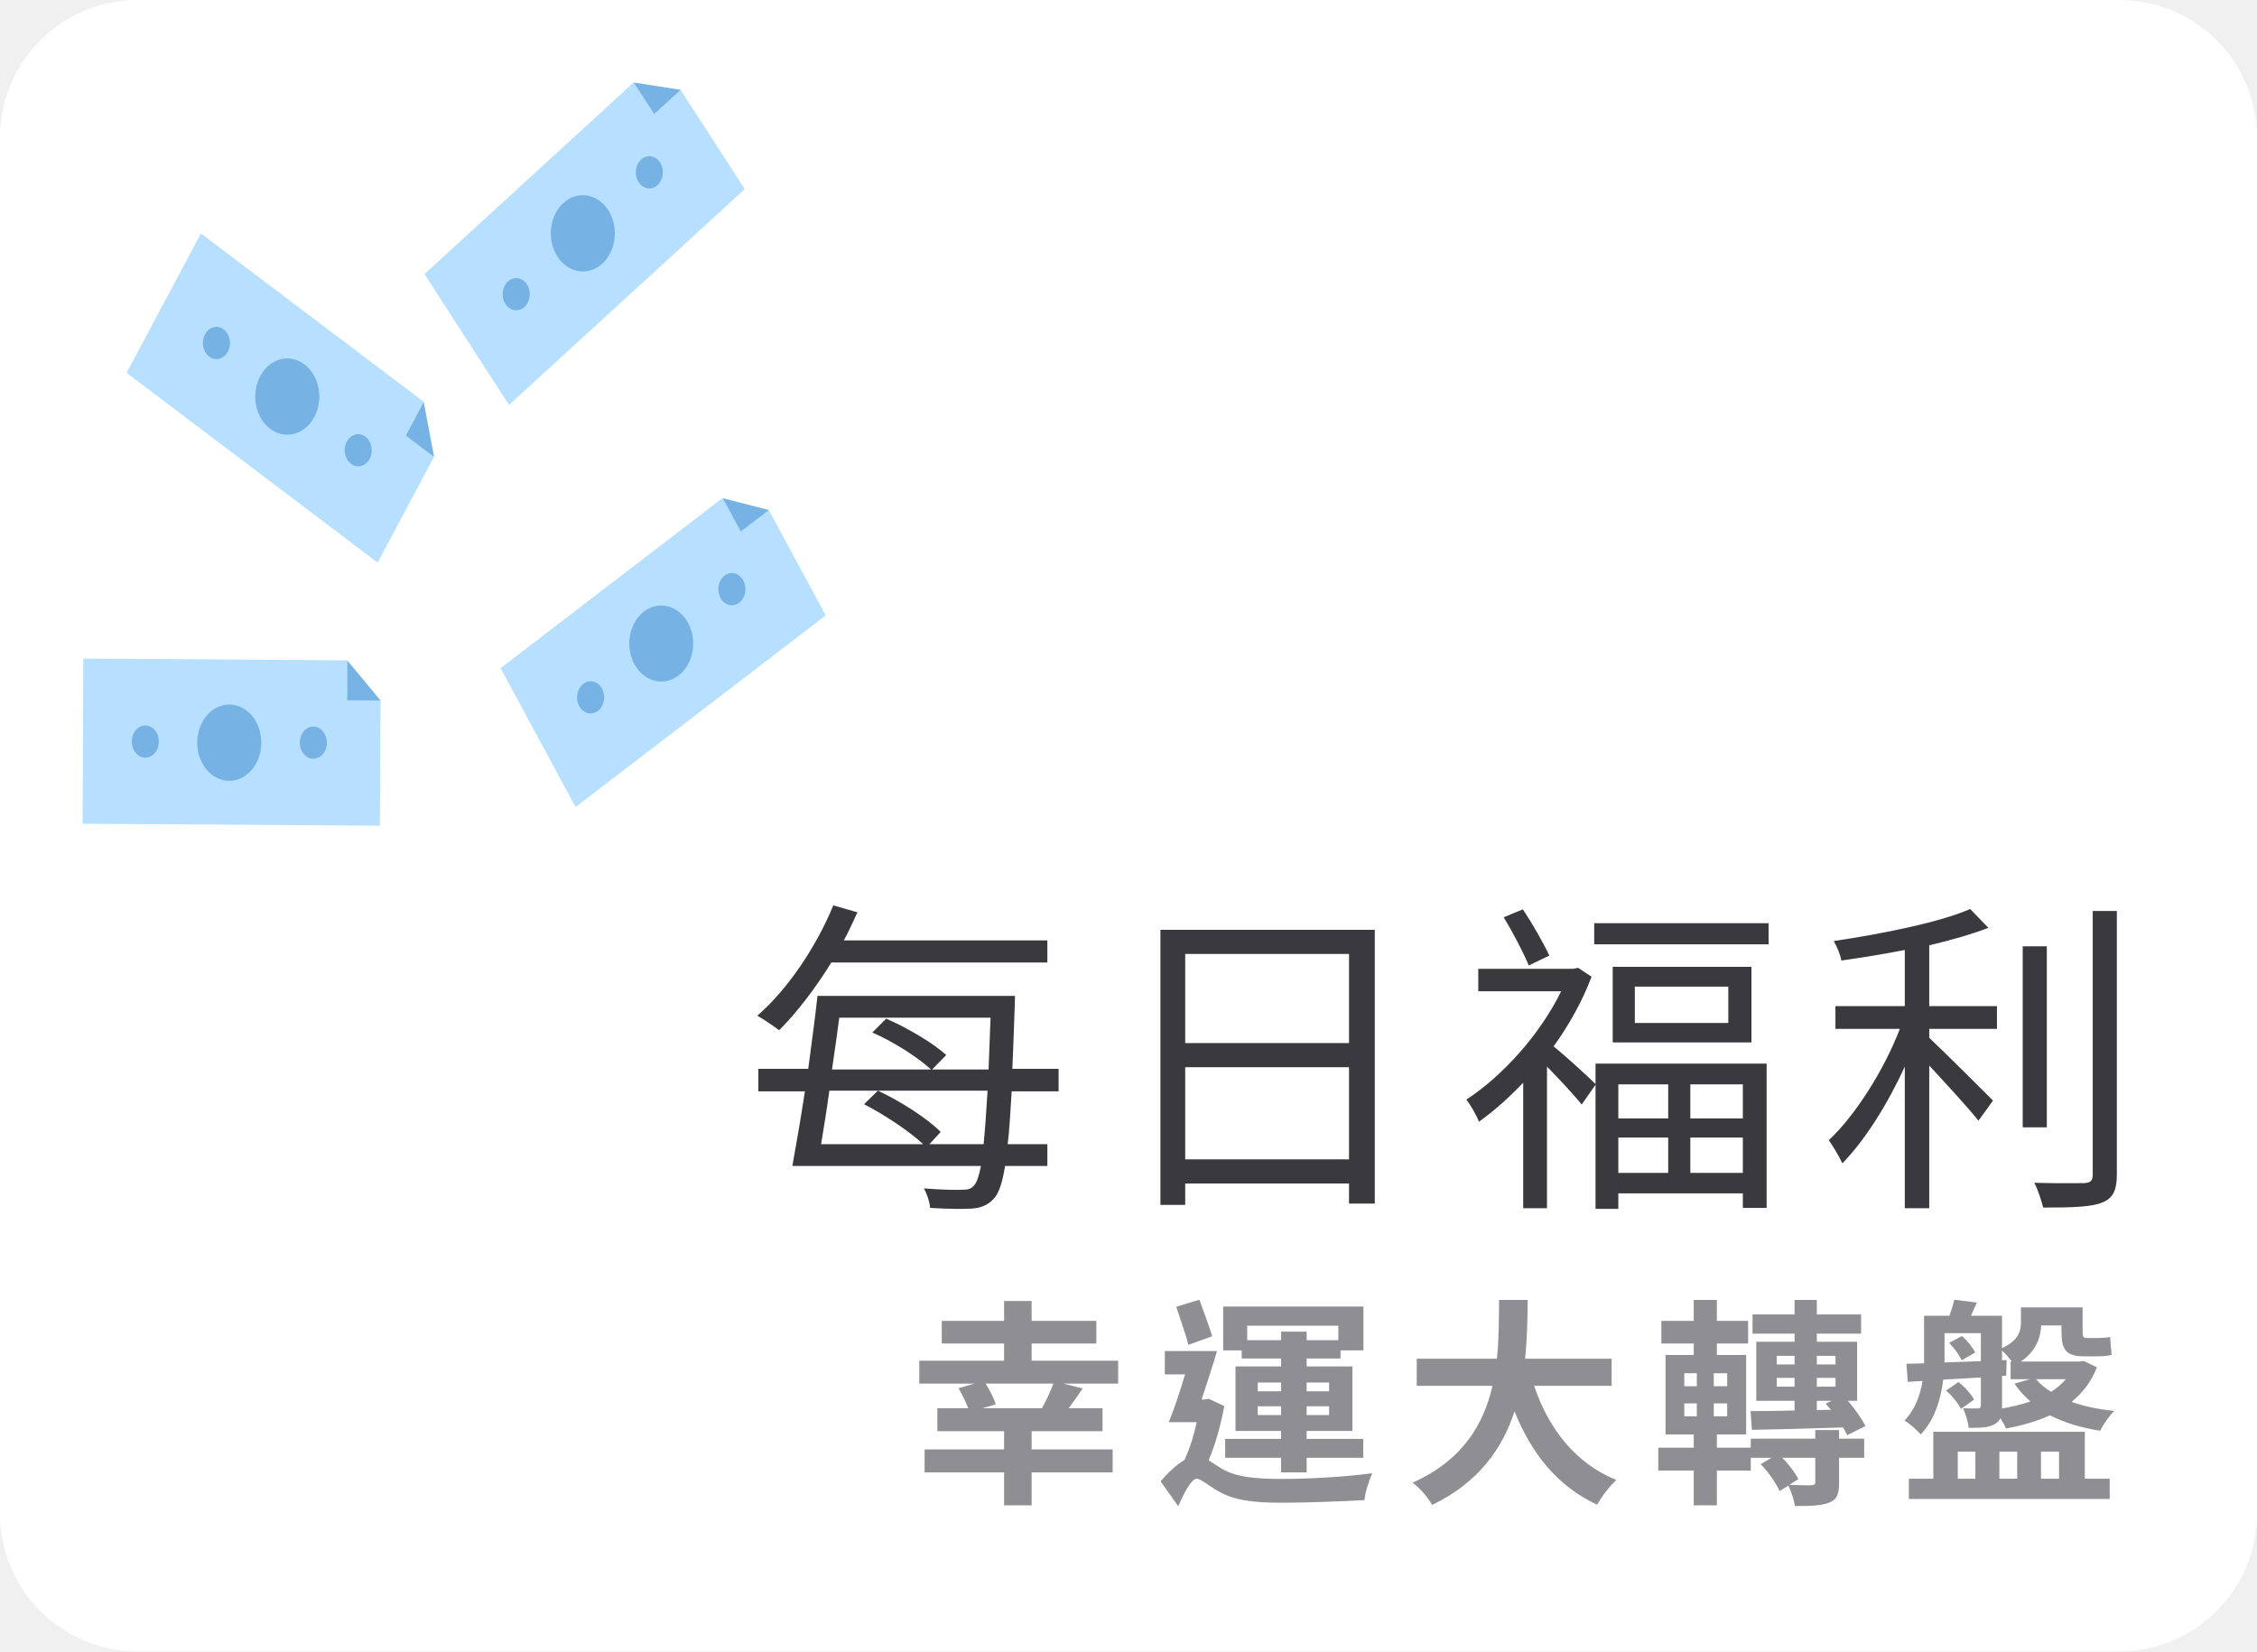
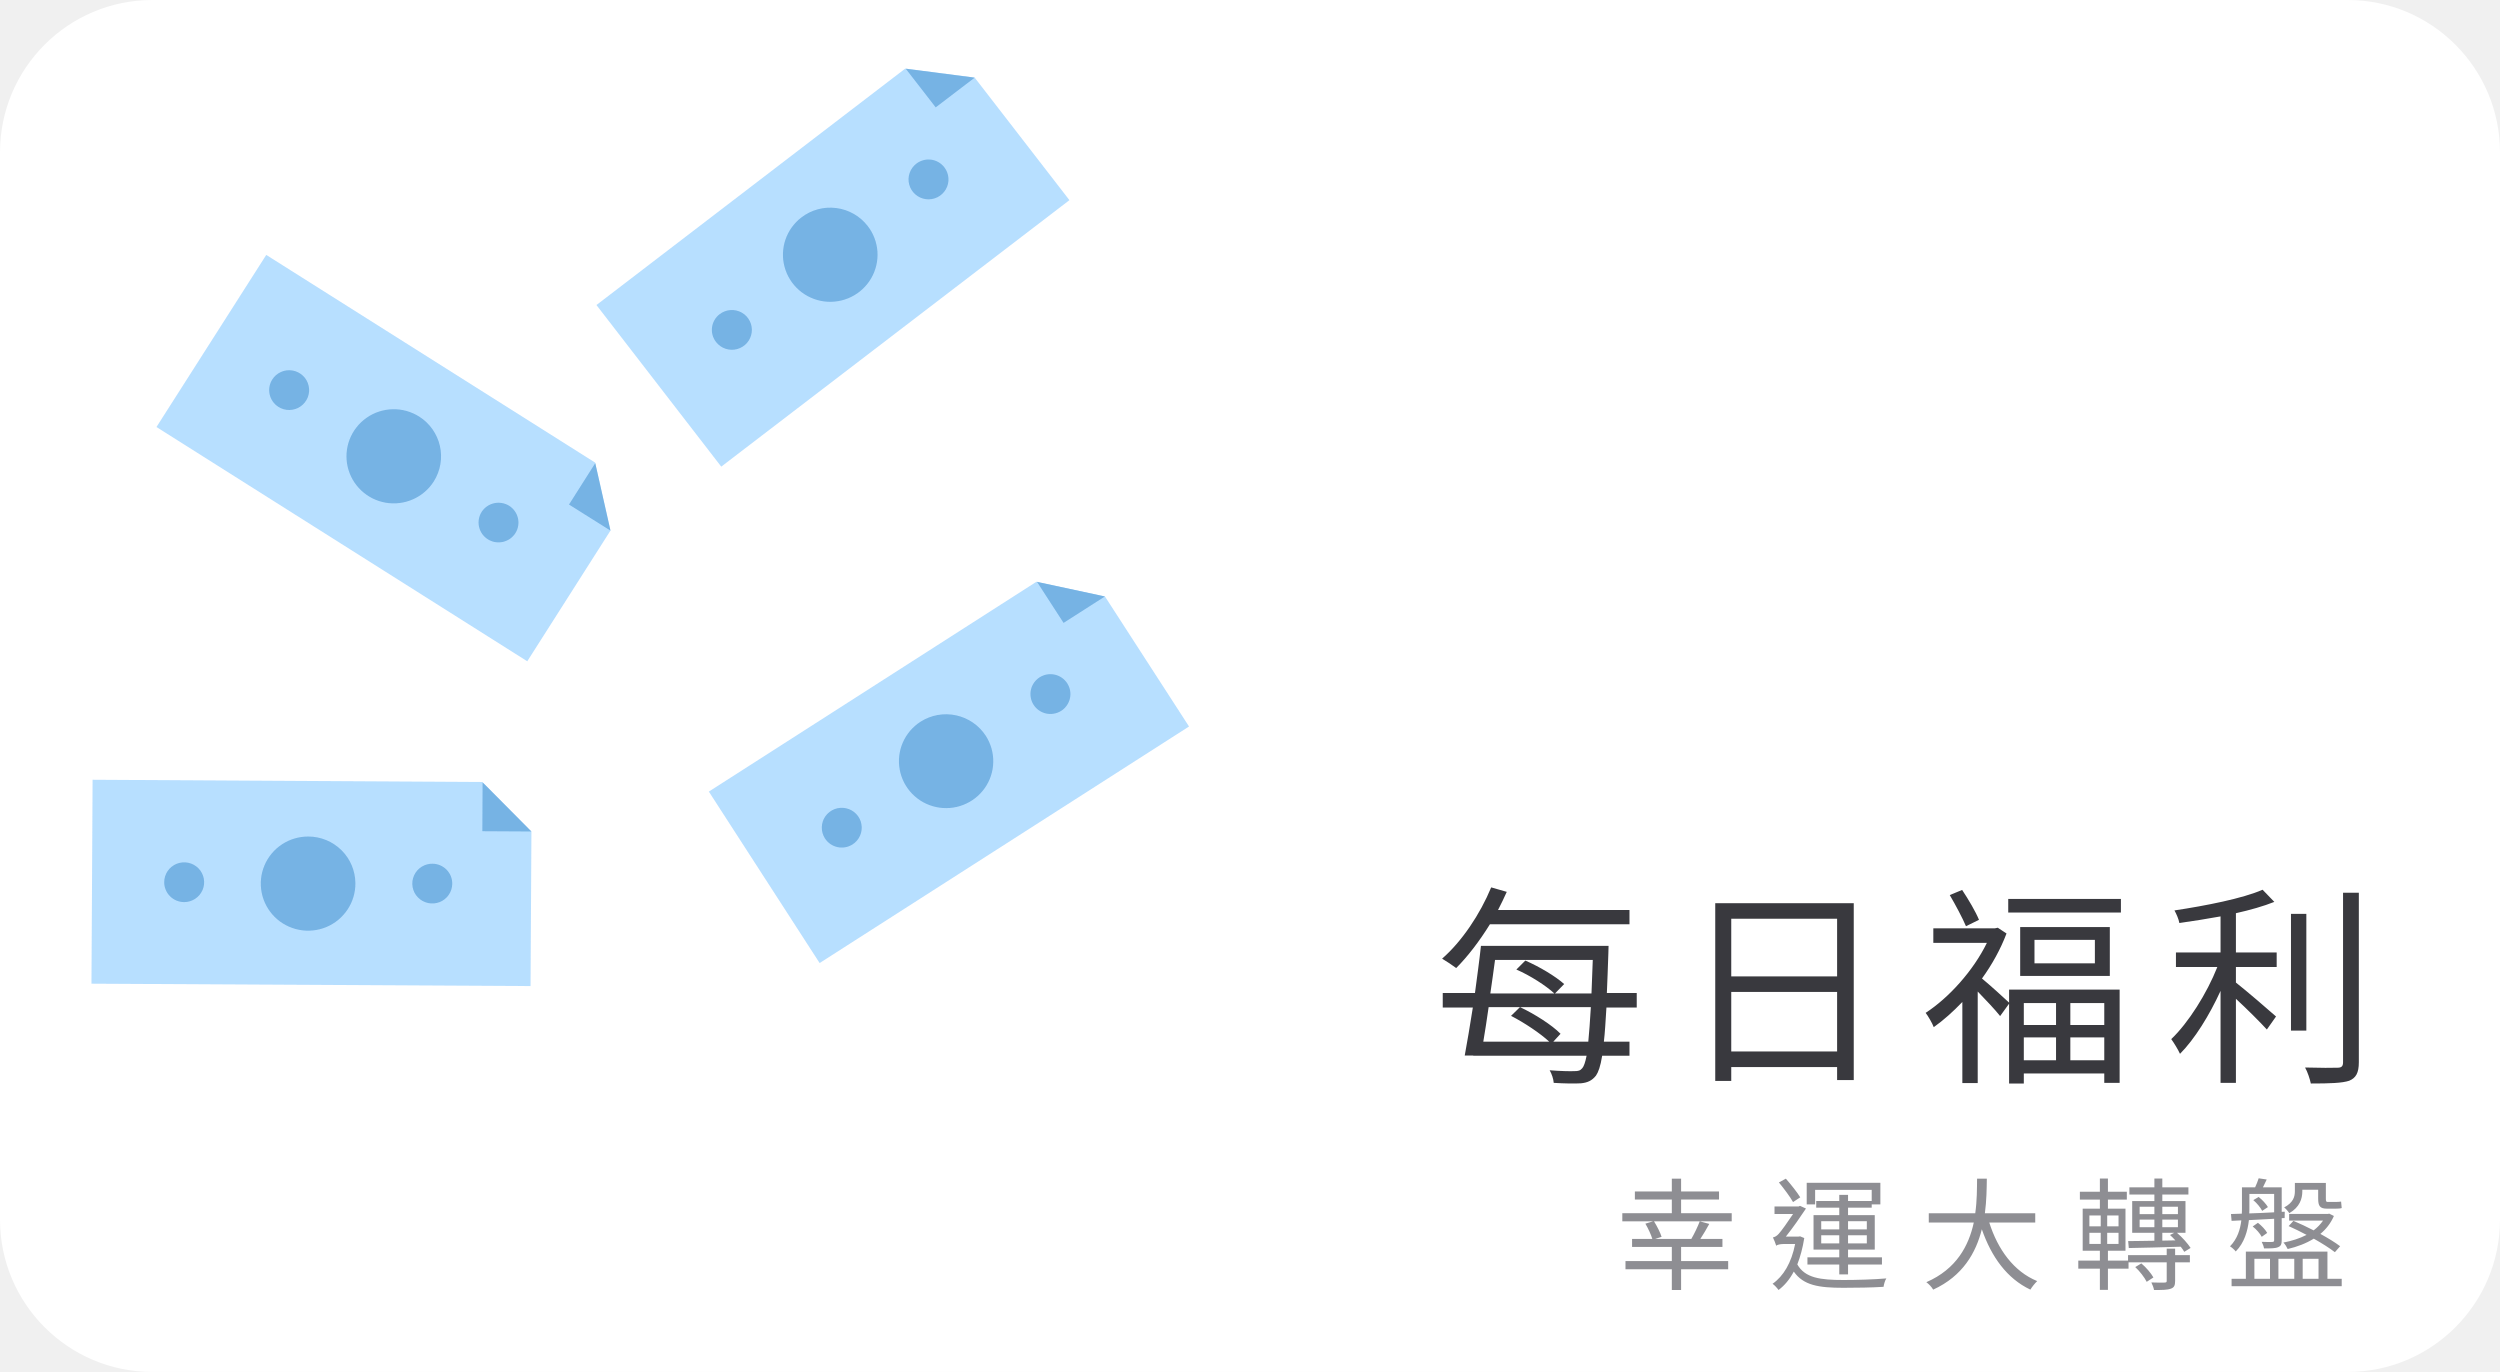
- <svg xmlns="http://www.w3.org/2000/svg" width="82" height="60" viewBox="0 0 82 60" fill="none">
-   <rect width="82" height="60" rx="5" fill="white" />
-   <path d="M38.052 34.972V34.168H30.66C30.84 33.832 30.996 33.484 31.152 33.148L30.276 32.896C29.652 34.408 28.62 35.944 27.516 36.904C27.744 37.036 28.116 37.288 28.308 37.432C28.956 36.784 29.616 35.92 30.204 34.972H38.052ZM33.768 41.572L34.176 41.128C33.696 40.636 32.712 40.012 31.896 39.628L31.392 40.12C32.16 40.516 33.036 41.104 33.54 41.572H29.832C29.928 40.996 30.036 40.324 30.132 39.628H35.88C35.832 40.444 35.784 41.08 35.736 41.572H33.768ZM35.988 36.976C35.964 37.684 35.94 38.296 35.916 38.86H33.864L34.38 38.332C33.9 37.9 32.976 37.348 32.196 37.012L31.692 37.516C32.472 37.852 33.36 38.428 33.828 38.86H30.228C30.324 38.224 30.408 37.588 30.492 36.976H35.988ZM38.46 39.652V38.836H36.78C36.804 38.188 36.84 37.456 36.864 36.616C36.864 36.508 36.876 36.184 36.876 36.184H29.7C29.616 36.988 29.484 37.912 29.364 38.836H27.552V39.652H29.244C29.088 40.672 28.92 41.632 28.788 42.364H35.64C35.568 42.736 35.484 42.964 35.4 43.06C35.28 43.204 35.172 43.228 34.956 43.228C34.728 43.24 34.176 43.228 33.564 43.18C33.684 43.384 33.78 43.684 33.792 43.888C34.38 43.924 34.98 43.936 35.328 43.912C35.688 43.876 35.94 43.768 36.168 43.48C36.3 43.288 36.42 42.964 36.516 42.364H38.052V41.572H36.612C36.672 41.068 36.708 40.432 36.756 39.652H38.46ZM43.06 42.124V38.776H49.012V42.124H43.06ZM49.012 34.66V37.9H43.06V34.66H49.012ZM42.16 33.784V43.78H43.06V43H49.012V43.732H49.948V33.784H42.16ZM56.288 34.72C56.084 34.276 55.688 33.58 55.328 33.04L54.632 33.328C54.968 33.88 55.352 34.624 55.544 35.08L56.288 34.72ZM60.608 39.4V40.636H58.796V39.4H60.608ZM63.32 40.636H61.412V39.4H63.32V40.636ZM61.412 42.616V41.332H63.32V42.616H61.412ZM58.796 42.616V41.332H60.608V42.616H58.796ZM57.968 39.388C57.716 39.136 56.864 38.356 56.444 38.02C57.008 37.24 57.488 36.376 57.824 35.488L57.332 35.164L57.164 35.2H53.708V36.016H56.72C55.952 37.588 54.584 39.1 53.276 39.952C53.408 40.12 53.648 40.528 53.732 40.756C54.272 40.372 54.812 39.892 55.34 39.34V43.9H56.204V38.752C56.636 39.196 57.212 39.808 57.464 40.132L57.968 39.412V43.924H58.796V43.36H63.32V43.888H64.184V38.644H57.968V39.388ZM62.792 37.168H59.396V35.848H62.792V37.168ZM58.592 35.128V37.876H63.632V35.128H58.592ZM57.92 33.544V34.312H64.256V33.544H57.92ZM70.092 34.348C70.896 34.156 71.652 33.94 72.24 33.712L71.58 33.028C70.452 33.52 68.388 33.928 66.624 34.192C66.732 34.384 66.864 34.684 66.9 34.9C67.644 34.792 68.424 34.672 69.204 34.516V36.556H66.684V37.384H69.024C68.448 38.884 67.404 40.528 66.444 41.428C66.6 41.656 66.828 42.028 66.936 42.268C67.74 41.452 68.58 40.12 69.204 38.752V43.9H70.092V38.716C70.716 39.388 71.52 40.264 71.88 40.72L72.408 39.988C72.048 39.628 70.668 38.248 70.092 37.708V37.384H72.552V36.556H70.092V34.348ZM74.364 34.384H73.488V40.96H74.364V34.384ZM76.032 33.1V42.676C76.032 42.916 75.936 42.976 75.72 42.988C75.492 42.988 74.736 43 73.908 42.976C74.04 43.216 74.172 43.636 74.232 43.876C75.324 43.876 75.984 43.852 76.368 43.696C76.74 43.552 76.908 43.288 76.908 42.676V33.1H76.032Z" fill="#39393E" />
-   <path d="M35.696 51.168L36.176 51.024C36.112 50.816 35.968 50.52 35.808 50.272H38.272C38.168 50.552 38.008 50.888 37.856 51.168H35.696ZM40.624 49.44H37.48V48.816H39.832V47.992H37.48V47.272H36.48V47.992H34.216V48.816H36.48V49.44H33.4V50.272H35.408L34.824 50.44C34.952 50.664 35.096 50.944 35.176 51.168H34.056V52H36.48V52.664H33.592V53.496H36.48V54.696H37.48V53.496H40.424V52.664H37.48V52H40.056V51.168H38.824C38.992 50.944 39.168 50.696 39.336 50.448L38.632 50.272H40.624V49.44ZM48.624 48.168V48.696H47.472V48.384H46.544V48.696H45.312V48.168H48.624ZM48.288 50.232V50.552H47.472V50.232H48.288ZM48.288 51.416H47.472V51.096H48.288V51.416ZM45.696 51.416V51.096H46.544V51.416H45.696ZM45.696 50.232H46.544V50.552H45.696V50.232ZM45.112 49.36H46.544V49.648H44.888V51.992H46.544V52.28H44.512V52.968H46.544V53.496H47.472V52.968H49.528V52.28H47.472V51.992H49.136V49.648H47.472V49.36H48.704V49.064H49.536V47.472H44.44V49.064H45.112V49.36ZM44.04 48.552C43.936 48.192 43.728 47.656 43.576 47.224L42.736 47.48C42.872 47.912 43.088 48.496 43.176 48.864L44.04 48.552ZM43.92 50.824L43.784 50.848H43.656C43.84 50.296 44.048 49.656 44.216 49.088H42.32V49.936H43.056C42.872 50.56 42.656 51.2 42.464 51.672H43.48C43.376 52.144 43.224 52.648 43.032 53.048C42.76 53.208 42.456 53.48 42.168 53.824L42.808 54.728C43 54.272 43.288 53.728 43.472 53.728C43.64 53.728 43.92 53.992 44.256 54.176C44.832 54.512 45.504 54.6 46.568 54.6C47.504 54.6 48.92 54.544 49.576 54.504C49.584 54.248 49.744 53.784 49.856 53.528C48.968 53.656 47.536 53.736 46.616 53.736C45.68 53.736 44.928 53.688 44.384 53.36C44.184 53.24 44.032 53.136 43.912 53.056C44.168 52.456 44.36 51.744 44.48 51.088L43.92 50.824ZM58.552 50.352V49.368H55.408C55.488 48.624 55.496 47.888 55.504 47.232H54.464C54.456 47.888 54.464 48.616 54.384 49.368H51.472V50.352H54.224C53.912 51.728 53.152 53.056 51.32 53.872C51.6 54.072 51.88 54.416 52.032 54.68C53.728 53.864 54.592 52.616 55.024 51.28C55.648 52.824 56.576 53.992 58.024 54.672C58.176 54.4 58.488 53.976 58.728 53.776C57.232 53.168 56.264 51.912 55.736 50.352H58.552ZM66.008 50.896H66.552L66.328 51C66.392 51.072 66.456 51.144 66.52 51.224L66.008 51.232V50.896ZM64.552 50.384V50.064H65.2V50.384H64.552ZM64.552 49.264H65.2V49.576H64.552V49.264ZM66.688 49.264V49.576H66.008V49.264H66.688ZM66.688 50.384H66.008V50.064H66.688V50.384ZM63.648 51.952C64.528 51.936 65.76 51.904 66.96 51.864C67.024 51.968 67.072 52.064 67.112 52.144L67.776 51.816C67.64 51.552 67.4 51.2 67.136 50.896H67.472V48.752H66.008V48.456H67.616V47.76H66.008V47.232H65.2V47.76H63.672V48.456H65.2V48.752H63.808V50.896H65.2V51.248C64.592 51.264 64.04 51.272 63.6 51.272L63.648 51.952ZM65.952 53.848C65.952 53.936 65.912 53.96 65.8 53.968C65.696 53.968 65.328 53.968 65.008 53.952L65.336 53.744C65.224 53.52 65 53.216 64.752 52.968H65.952V53.848ZM61.192 50.992H61.648V51.464H61.192V50.992ZM61.192 49.896H61.648V50.368H61.192V49.896ZM62.752 50.368H62.264V49.896H62.752V50.368ZM62.752 51.464H62.264V50.992H62.752V51.464ZM66.816 51.96H65.952V52.272H63.608V52.6H62.376V52.12H63.44V49.232H62.376V48.816H63.512V47.992H62.376V47.232H61.536V47.992H60.36V48.816H61.536V49.232H60.512V52.12H61.536V52.6H60.248V53.432H61.536V54.696H62.376V53.432H63.608V52.968H64.36L63.968 53.2C64.256 53.488 64.528 53.896 64.656 54.176L64.976 53.976C65.072 54.192 65.184 54.488 65.208 54.72C65.768 54.72 66.152 54.712 66.448 54.6C66.752 54.48 66.816 54.28 66.816 53.872V52.968H67.728V52.272H66.816V51.96ZM71.128 52.744H71.768V53.728H71.128V52.744ZM73.288 52.744V53.728H72.64V52.744H73.288ZM74.808 52.744V53.728H74.152V52.744H74.808ZM75.744 52.024H70.24V53.728H69.352V54.464H76.648V53.728H75.744V52.024ZM71.72 50.856C71.624 50.664 71.384 50.392 71.152 50.216L70.704 50.528C70.928 50.72 71.152 50.992 71.24 51.192L71.72 50.856ZM70.816 48.792C71 48.976 71.192 49.248 71.272 49.424L71.76 49.144C71.672 48.96 71.48 48.712 71.28 48.544L70.816 48.792ZM72.736 51.072V49.992L72.888 49.984L72.904 49.416L72.736 49.424V49.072C72.848 49.168 72.992 49.336 73.096 49.472H73.048V50.112H73.752L73.192 50.272C73.352 50.512 73.544 50.728 73.768 50.92C73.456 51.032 73.104 51.112 72.736 51.176V51.072ZM70.648 49.504C70.648 49.432 70.648 49.352 70.648 49.28V48.44H71.968V49.456L70.648 49.504ZM75.056 50.112C74.904 50.288 74.72 50.448 74.52 50.568C74.304 50.44 74.12 50.288 73.976 50.112H75.056ZM75.704 49.448L75.56 49.472H73.416C73.96 49.104 74.136 48.624 74.16 48.16H74.896V48.368C74.896 49.008 75.032 49.28 75.712 49.28H76.248C76.416 49.28 76.608 49.264 76.72 49.224C76.696 49.032 76.672 48.768 76.664 48.576C76.552 48.608 76.344 48.616 76.224 48.616H75.8C75.68 48.616 75.664 48.552 75.664 48.376V47.504H73.424V48.024C73.424 48.368 73.336 48.704 72.736 48.984V47.808H71.608C71.672 47.656 71.744 47.496 71.824 47.328L71 47.224C70.968 47.392 70.896 47.608 70.824 47.808H69.904V49.272C69.904 49.36 69.904 49.44 69.904 49.536L69.264 49.552L69.312 50.208L69.848 50.176C69.768 50.68 69.584 51.208 69.192 51.616C69.36 51.704 69.664 51.976 69.784 52.12C70.296 51.576 70.512 50.832 70.6 50.128L71.968 50.048V51.064C71.968 51.144 71.944 51.168 71.872 51.176C71.792 51.176 71.56 51.176 71.32 51.168C71.416 51.368 71.504 51.672 71.528 51.88C71.944 51.88 72.248 51.872 72.456 51.752C72.568 51.696 72.632 51.624 72.672 51.528C72.76 51.656 72.84 51.8 72.88 51.904C73.456 51.8 74 51.64 74.48 51.424C74.992 51.688 75.608 51.88 76.304 51.984C76.408 51.76 76.632 51.44 76.816 51.264C76.24 51.208 75.712 51.096 75.264 50.936C75.664 50.608 75.984 50.2 76.184 49.68L75.704 49.448Z" fill="#8E8E93" />
-   <g opacity="0.73">
-     <path opacity="0.73" d="M13.823 25.451L13.801 30L3 29.93L3.028 23.928L12.613 23.994L12.663 24.054L13.77 25.387L13.823 25.451Z" fill="#78C2FF" />
-     <path opacity="0.73" d="M13.823 25.45L12.616 25.443L12.622 24.006L12.644 24.031L12.694 24.091L13.742 25.354L13.823 25.45Z" fill="#2180CC" />
-     <path opacity="0.73" d="M9.492 26.973C9.494 27.248 9.427 27.517 9.3 27.747C9.173 27.977 8.992 28.156 8.779 28.262C8.566 28.368 8.331 28.397 8.104 28.344C7.878 28.291 7.67 28.158 7.506 27.964C7.343 27.77 7.232 27.522 7.187 27.252C7.143 26.982 7.167 26.703 7.256 26.449C7.345 26.195 7.496 25.979 7.688 25.828C7.881 25.676 8.107 25.596 8.338 25.599C8.644 25.601 8.937 25.746 9.153 26.003C9.369 26.261 9.491 26.609 9.492 26.973V26.973Z" fill="#2180CC" />
-     <path opacity="0.73" d="M11.876 26.988C11.875 27.104 11.845 27.218 11.79 27.314C11.735 27.41 11.657 27.484 11.566 27.528C11.476 27.571 11.376 27.581 11.28 27.556C11.185 27.532 11.098 27.474 11.03 27.39C10.962 27.306 10.917 27.2 10.9 27.085C10.883 26.971 10.895 26.853 10.935 26.746C10.975 26.64 11.04 26.55 11.123 26.488C11.206 26.426 11.302 26.395 11.4 26.399C11.528 26.404 11.649 26.468 11.738 26.578C11.827 26.688 11.877 26.835 11.876 26.988Z" fill="#2180CC" />
-     <path opacity="0.73" d="M4.789 26.94C4.789 26.824 4.819 26.711 4.873 26.615C4.928 26.519 5.005 26.445 5.095 26.401C5.185 26.358 5.284 26.347 5.379 26.37C5.475 26.393 5.562 26.45 5.63 26.532C5.698 26.615 5.745 26.719 5.763 26.833C5.781 26.947 5.771 27.064 5.733 27.171C5.696 27.278 5.632 27.369 5.551 27.432C5.47 27.496 5.374 27.53 5.277 27.529C5.213 27.528 5.149 27.513 5.089 27.483C5.03 27.453 4.976 27.41 4.931 27.355C4.885 27.3 4.849 27.235 4.825 27.164C4.801 27.093 4.788 27.017 4.789 26.94V26.94Z" fill="#2180CC" />
+ <svg xmlns="http://www.w3.org/2000/svg" width="82" height="45" viewBox="0 0 82 45" fill="none">
+   <g clip-path="url(#clip0)">
+     <rect width="82" height="45" rx="5" fill="white" />
+     <path d="M53.447 30.317V29.848H49.135C49.24 29.652 49.331 29.449 49.422 29.253L48.911 29.106C48.547 29.988 47.945 30.884 47.301 31.444C47.434 31.521 47.651 31.668 47.763 31.752C48.141 31.374 48.526 30.87 48.869 30.317H53.447ZM50.948 34.167L51.186 33.908C50.906 33.621 50.332 33.257 49.856 33.033L49.562 33.32C50.01 33.551 50.521 33.894 50.815 34.167H48.652C48.708 33.831 48.771 33.439 48.827 33.033H52.18C52.152 33.509 52.124 33.88 52.096 34.167H50.948ZM52.243 31.486C52.229 31.899 52.215 32.256 52.201 32.585H51.004L51.305 32.277C51.025 32.025 50.486 31.703 50.031 31.507L49.737 31.801C50.192 31.997 50.71 32.333 50.983 32.585H48.883C48.939 32.214 48.988 31.843 49.037 31.486H52.243ZM53.685 33.047V32.571H52.705C52.719 32.193 52.74 31.766 52.754 31.276C52.754 31.213 52.761 31.024 52.761 31.024H48.575C48.526 31.493 48.449 32.032 48.379 32.571H47.322V33.047H48.309C48.218 33.635 48.12 34.202 48.043 34.622H48.323V34.629H52.04C51.998 34.846 51.949 34.979 51.9 35.035C51.83 35.119 51.767 35.133 51.641 35.133C51.508 35.14 51.186 35.133 50.829 35.105C50.899 35.224 50.955 35.399 50.962 35.518C51.305 35.539 51.655 35.546 51.858 35.532C52.068 35.511 52.215 35.448 52.348 35.28C52.425 35.168 52.495 34.979 52.551 34.629H53.447V34.167H52.607C52.642 33.873 52.663 33.502 52.691 33.047H53.685ZM56.785 34.489V32.536H60.257V34.489H56.785ZM60.257 30.135V32.025H56.785V30.135H60.257ZM56.26 29.624V35.455H56.785V35H60.257V35.427H60.803V29.624H56.26ZM64.911 30.17C64.806 29.911 64.568 29.505 64.358 29.19L63.952 29.358C64.141 29.68 64.372 30.114 64.484 30.38L64.911 30.17ZM67.438 32.9V33.621H66.381V32.9H67.438ZM69.02 33.621H67.907V32.9H69.02V33.621ZM67.907 34.776V34.027H69.02V34.776H67.907ZM66.381 34.027H67.438V34.776H66.381V34.027ZM65.898 32.886C65.737 32.732 65.247 32.291 65.009 32.095C65.338 31.64 65.618 31.136 65.814 30.618L65.527 30.429L65.429 30.45H63.413V30.926H65.17C64.722 31.843 63.924 32.725 63.161 33.222C63.238 33.32 63.378 33.558 63.427 33.691C63.742 33.467 64.057 33.187 64.365 32.865V35.525H64.869V32.522C65.121 32.781 65.457 33.138 65.604 33.327L65.898 32.921V35.539H66.381V35.21H69.02V35.518H69.524V32.459H65.898V32.886ZM68.712 31.598H66.731V30.828H68.712V31.598ZM66.262 30.408V32.011H69.202V30.408H66.262ZM65.87 29.484V29.932H69.566V29.484H65.87ZM73.338 29.953C73.807 29.848 74.248 29.722 74.598 29.582L74.213 29.183C73.562 29.47 72.344 29.708 71.322 29.862C71.385 29.974 71.462 30.149 71.483 30.275C71.917 30.212 72.379 30.142 72.834 30.058V31.241H71.371V31.717H72.729C72.386 32.585 71.777 33.551 71.217 34.083C71.308 34.209 71.441 34.426 71.504 34.566C71.98 34.09 72.47 33.299 72.834 32.501V35.518H73.338V32.76C73.695 33.089 74.143 33.537 74.353 33.768L74.654 33.341C74.451 33.159 73.653 32.473 73.338 32.228V31.717H74.675V31.241H73.338V29.953ZM75.648 29.974H75.144V33.803H75.648V29.974ZM76.852 29.281V34.846C76.852 34.979 76.796 35.021 76.67 35.021C76.537 35.028 76.096 35.028 75.606 35.014C75.69 35.161 75.767 35.399 75.795 35.539C76.432 35.539 76.824 35.525 77.055 35.448C77.272 35.357 77.37 35.196 77.37 34.839V29.281H76.852Z" fill="#39393E" />
+     <path d="M56.8 39.792H55.14V39.344H56.384V39.08H55.14V38.66H54.836V39.08H53.624V39.344H54.836V39.792H53.212V40.06H54.22L53.968 40.136C54.06 40.292 54.156 40.5 54.196 40.636H53.532V40.9H54.836V41.364H53.316V41.632H54.836V42.312H55.14V41.632H56.684V41.364H55.14V40.9H56.496V40.636H55.772C55.868 40.488 55.976 40.308 56.064 40.144L55.752 40.06C55.688 40.228 55.576 40.464 55.476 40.636H54.292L54.5 40.568C54.46 40.436 54.352 40.22 54.252 40.06H56.8V39.792ZM61.232 40.056V40.324H60.616V40.056H61.232ZM61.232 40.784H60.616V40.516H61.232V40.784ZM59.736 40.784V40.516H60.328V40.784H59.736ZM59.736 40.056H60.328V40.324H59.736V40.056ZM59.536 39.028H61.392V39.392H60.616V39.192H60.328V39.392H59.572V39.612H60.328V39.856H59.484V40.988H60.328V41.24H59.284V41.476H60.328V41.8H60.616V41.476H61.728V41.24H60.616V40.988H61.492V39.856H60.616V39.612H61.392V39.504H61.676V38.796H59.26V39.504H59.536V39.028ZM59.048 39.272C58.948 39.108 58.748 38.856 58.576 38.66L58.348 38.784C58.512 38.984 58.72 39.26 58.812 39.428L59.048 39.272ZM59.044 40.552L58.992 40.56H58.576C58.796 40.288 59.08 39.876 59.236 39.64L59.04 39.552L58.996 39.572H58.204V39.82H58.812C58.648 40.068 58.424 40.384 58.34 40.472C58.272 40.548 58.212 40.572 58.152 40.588C58.184 40.652 58.24 40.788 58.26 40.86C58.288 40.828 58.396 40.804 58.492 40.804H58.88C58.76 41.42 58.496 41.86 58.14 42.108C58.2 42.148 58.296 42.252 58.336 42.312C58.528 42.168 58.7 41.968 58.836 41.708C59.152 42.16 59.652 42.24 60.464 42.24C60.9 42.24 61.4 42.232 61.78 42.208C61.792 42.128 61.828 41.996 61.872 41.932C61.468 41.968 60.888 41.984 60.468 41.984C59.712 41.984 59.204 41.92 58.952 41.472C59.048 41.228 59.128 40.936 59.18 40.608L59.044 40.552ZM66.756 40.1V39.796H65.104C65.16 39.376 65.164 38.98 65.168 38.66H64.848C64.844 38.976 64.848 39.376 64.788 39.796H63.264V40.1H64.74C64.576 40.856 64.176 41.624 63.184 42.056C63.268 42.116 63.364 42.22 63.408 42.3C64.38 41.856 64.812 41.088 65.004 40.32C65.32 41.228 65.828 41.936 66.596 42.3C66.648 42.212 66.748 42.088 66.82 42.02C66.048 41.704 65.528 40.98 65.248 40.1H66.756ZM70.924 40.436H71.316L71.176 40.508C71.236 40.56 71.296 40.624 71.352 40.684L70.924 40.692V40.436ZM70.18 40.252V40.004H70.664V40.252H70.18ZM70.18 39.58H70.664V39.824H70.18V39.58ZM71.436 39.58V39.824H70.924V39.58H71.436ZM71.436 40.252H70.924V40.004H71.436V40.252ZM69.824 40.936C70.264 40.928 70.9 40.912 71.528 40.892C71.576 40.952 71.616 41.012 71.644 41.06L71.852 40.932C71.76 40.792 71.584 40.588 71.404 40.436H71.684V39.396H70.924V39.18H71.78V38.944H70.924V38.656H70.664V38.944H69.844V39.18H70.664V39.396H69.936V40.436H70.664V40.696C70.336 40.704 70.036 40.704 69.804 40.708L69.824 40.936ZM70.036 41.56C70.184 41.696 70.34 41.9 70.412 42.044L70.632 41.9C70.556 41.764 70.396 41.572 70.236 41.44L70.036 41.56ZM68.532 40.436H68.904V40.8H68.532V40.436ZM68.532 39.868H68.904V40.224H68.532V39.868ZM69.488 40.224H69.116V39.868H69.488V40.224ZM69.488 40.8H69.116V40.436H69.488V40.8ZM71.344 40.956H71.068V41.168H69.8V41.348H69.14V41.024H69.716V39.644H69.14V39.348H69.76V39.088H69.14V38.656H68.876V39.088H68.22V39.348H68.876V39.644H68.312V41.024H68.876V41.348H68.168V41.612H68.876V42.308H69.14V41.612H69.816V41.404H71.068V42.012C71.068 42.056 71.056 42.064 71 42.068C70.944 42.072 70.764 42.072 70.564 42.064C70.6 42.136 70.64 42.236 70.652 42.312C70.916 42.312 71.088 42.312 71.204 42.268C71.312 42.232 71.344 42.16 71.344 42.016V41.404H71.828V41.168H71.344V40.956ZM75.516 39.024H76.036V39.308C76.036 39.552 76.088 39.644 76.324 39.644H76.612C76.684 39.644 76.764 39.64 76.808 39.624C76.8 39.564 76.792 39.472 76.788 39.412C76.744 39.42 76.656 39.424 76.604 39.424H76.348C76.296 39.424 76.288 39.4 76.288 39.312V38.8H75.272V39.072C75.272 39.252 75.22 39.444 74.92 39.604C74.968 39.636 75.056 39.736 75.088 39.792C75.432 39.596 75.516 39.316 75.516 39.076V39.024ZM76.756 40.876C76.592 40.752 76.364 40.612 76.108 40.472C76.296 40.316 76.448 40.124 76.552 39.884L76.4 39.808L76.356 39.816H75.084V40.036H76.196C76.112 40.156 76.008 40.264 75.888 40.356C75.664 40.24 75.432 40.132 75.224 40.044L75.068 40.216C75.252 40.3 75.456 40.396 75.656 40.504C75.432 40.62 75.168 40.704 74.896 40.756C74.944 40.8 75.012 40.912 75.036 40.968C75.344 40.896 75.64 40.784 75.892 40.628C76.168 40.784 76.42 40.944 76.584 41.072L76.756 40.876ZM73.908 39.364C74.028 39.464 74.144 39.608 74.2 39.716L74.388 39.592C74.328 39.492 74.208 39.356 74.084 39.26L73.908 39.364ZM73.78 39.16H74.592V39.764C74.308 39.78 74.032 39.792 73.776 39.8C73.78 39.76 73.78 39.72 73.78 39.68V39.16ZM74.592 40.676C74.592 40.72 74.58 40.732 74.532 40.736C74.492 40.74 74.348 40.74 74.184 40.732C74.216 40.796 74.252 40.884 74.26 40.948C74.48 40.948 74.632 40.948 74.72 40.908C74.816 40.872 74.84 40.808 74.84 40.676V39.956L74.936 39.952L74.94 39.744L74.84 39.748V38.944H74.224C74.264 38.864 74.304 38.784 74.348 38.688L74.084 38.648C74.06 38.736 74.012 38.844 73.968 38.944H73.536V39.676C73.536 39.716 73.536 39.76 73.532 39.808C73.404 39.812 73.28 39.816 73.176 39.82L73.196 40.044L73.516 40.028C73.48 40.324 73.388 40.632 73.144 40.88C73.2 40.912 73.296 40.996 73.332 41.048C73.616 40.764 73.724 40.372 73.764 40.02C74.024 40.008 74.304 39.992 74.592 39.976V40.676ZM73.888 40.228C74.008 40.32 74.132 40.464 74.184 40.568L74.364 40.44C74.308 40.336 74.18 40.2 74.06 40.108L73.888 40.228ZM73.944 41.288H74.456V41.944H73.944V41.288ZM75.252 41.288V41.944H74.732V41.288H75.252ZM76.048 41.288V41.944H75.528V41.288H76.048ZM76.34 41.052H73.664V41.944H73.196V42.188H76.808V41.944H76.34V41.052Z" fill="#8E8E93" />
+     <g opacity="0.73">
+       <path opacity="0.73" d="M17.431 27.273L17.402 32.343L3 32.265L3.037 25.576L15.817 25.65L15.884 25.716L17.36 27.203L17.431 27.273Z" fill="#78C2FF" />
+       <path opacity="0.73" d="M17.43 27.273L15.821 27.264L15.829 25.662L15.858 25.691L15.925 25.757L17.323 27.165L17.43 27.273Z" fill="#2180CC" />
+       <path opacity="0.73" d="M11.657 28.97C11.659 29.276 11.57 29.577 11.4 29.832C11.231 30.088 10.989 30.288 10.705 30.407C10.421 30.525 10.108 30.557 9.806 30.497C9.504 30.438 9.226 30.291 9.008 30.074C8.791 29.857 8.643 29.581 8.583 29.28C8.524 28.98 8.555 28.668 8.674 28.386C8.793 28.103 8.994 27.862 9.251 27.693C9.508 27.524 9.81 27.436 10.118 27.438C10.525 27.44 10.915 27.602 11.203 27.889C11.492 28.176 11.654 28.564 11.657 28.97V28.97Z" fill="#2180CC" />
+       <path opacity="0.73" d="M14.834 28.986C14.833 29.116 14.794 29.242 14.72 29.35C14.647 29.457 14.543 29.54 14.422 29.588C14.301 29.636 14.168 29.647 14.041 29.619C13.913 29.592 13.797 29.528 13.707 29.434C13.616 29.341 13.556 29.223 13.533 29.095C13.511 28.967 13.527 28.835 13.58 28.717C13.633 28.598 13.72 28.498 13.83 28.429C13.941 28.36 14.069 28.326 14.2 28.33C14.37 28.335 14.533 28.407 14.651 28.529C14.77 28.652 14.835 28.816 14.834 28.986Z" fill="#2180CC" />
+       <path opacity="0.73" d="M5.386 28.933C5.386 28.803 5.426 28.678 5.498 28.571C5.571 28.464 5.674 28.381 5.794 28.332C5.914 28.284 6.046 28.272 6.173 28.298C6.3 28.324 6.416 28.387 6.507 28.478C6.598 28.57 6.66 28.687 6.684 28.814C6.709 28.94 6.695 29.071 6.645 29.19C6.594 29.309 6.51 29.41 6.402 29.481C6.293 29.552 6.166 29.59 6.037 29.589C5.951 29.589 5.866 29.571 5.786 29.538C5.707 29.505 5.635 29.456 5.575 29.395C5.514 29.334 5.466 29.262 5.434 29.183C5.401 29.103 5.385 29.018 5.386 28.933V28.933Z" fill="#2180CC" />
+     </g>
+     <g opacity="0.73">
+       <path opacity="0.73" d="M36.242 19.564L39 23.829L26.884 31.588L23.25 25.964L33.998 19.08L34.093 19.101L36.142 19.543L36.242 19.564Z" fill="#78C2FF" />
+       <path opacity="0.73" d="M36.241 19.564L34.885 20.431L34.014 19.085L34.055 19.093L34.146 19.114L36.092 19.531L36.241 19.564Z" fill="#2180CC" />
+       <path opacity="0.73" d="M32.334 24.134C32.499 24.391 32.585 24.69 32.579 24.994C32.574 25.299 32.478 25.595 32.303 25.845C32.129 26.095 31.884 26.288 31.599 26.399C31.314 26.511 31.003 26.536 30.704 26.471C30.405 26.407 30.132 26.256 29.92 26.037C29.707 25.818 29.564 25.541 29.51 25.241C29.455 24.942 29.491 24.633 29.613 24.353C29.735 24.074 29.937 23.837 30.194 23.672C30.54 23.451 30.959 23.376 31.36 23.463C31.761 23.55 32.112 23.791 32.334 24.134V24.134Z" fill="#2180CC" />
+       <path opacity="0.73" d="M35.006 22.413C35.1 22.558 35.132 22.735 35.095 22.904C35.058 23.073 34.955 23.221 34.809 23.315C34.663 23.408 34.485 23.44 34.315 23.404C34.145 23.367 33.997 23.264 33.903 23.119C33.856 23.047 33.824 22.966 33.809 22.881C33.794 22.797 33.795 22.711 33.813 22.627C33.832 22.543 33.866 22.464 33.915 22.393C33.965 22.323 34.027 22.263 34.099 22.216C34.172 22.17 34.253 22.138 34.338 22.123C34.422 22.108 34.509 22.109 34.593 22.128C34.678 22.146 34.757 22.18 34.828 22.229C34.899 22.278 34.959 22.34 35.006 22.413Z" fill="#2180CC" />
+       <path opacity="0.73" d="M27.058 27.5C26.988 27.391 26.952 27.264 26.955 27.135C26.957 27.006 26.998 26.88 27.072 26.774C27.147 26.669 27.251 26.587 27.371 26.54C27.492 26.493 27.624 26.483 27.751 26.511C27.878 26.538 27.993 26.603 28.083 26.696C28.173 26.789 28.233 26.907 28.255 27.034C28.278 27.161 28.262 27.292 28.21 27.41C28.158 27.528 28.072 27.628 27.962 27.698C27.816 27.791 27.639 27.822 27.469 27.785C27.299 27.748 27.152 27.645 27.058 27.5V27.5Z" fill="#2180CC" />
+     </g>
+     <g opacity="0.73">
+       <path opacity="0.73" d="M20.023 17.404L17.294 21.69L5.132 14.006L8.733 8.361L19.521 15.174L19.542 15.269L20.003 17.309L20.023 17.404Z" fill="#78C2FF" />
+       <path opacity="0.73" d="M20.023 17.404L18.663 16.549L19.525 15.191L19.534 15.232L19.554 15.323L19.99 17.255L20.023 17.404Z" fill="#2180CC" />
+       <path opacity="0.73" d="M14.229 15.79C14.065 16.048 13.828 16.253 13.547 16.377C13.267 16.502 12.956 16.54 12.653 16.489C12.35 16.437 12.07 16.297 11.847 16.086C11.625 15.876 11.47 15.604 11.402 15.306C11.335 15.008 11.358 14.696 11.468 14.411C11.579 14.126 11.772 13.88 12.023 13.704C12.274 13.528 12.572 13.43 12.879 13.423C13.186 13.415 13.488 13.499 13.748 13.663C14.094 13.882 14.339 14.229 14.429 14.627C14.519 15.026 14.447 15.444 14.229 15.79Z" fill="#2180CC" />
+       <path opacity="0.73" d="M16.908 17.482C16.863 17.555 16.803 17.619 16.733 17.669C16.662 17.719 16.582 17.754 16.498 17.774C16.414 17.793 16.326 17.795 16.241 17.781C16.156 17.766 16.075 17.735 16.001 17.689C15.928 17.643 15.865 17.583 15.815 17.512C15.766 17.442 15.731 17.362 15.712 17.278C15.693 17.194 15.692 17.107 15.707 17.023C15.722 16.938 15.754 16.857 15.801 16.785C15.894 16.644 16.039 16.544 16.204 16.506C16.369 16.469 16.543 16.496 16.689 16.582C16.763 16.627 16.827 16.685 16.878 16.755C16.93 16.824 16.966 16.903 16.987 16.987C17.007 17.07 17.011 17.157 16.997 17.242C16.984 17.327 16.954 17.409 16.908 17.482V17.482Z" fill="#2180CC" />
+       <path opacity="0.73" d="M8.932 12.445C9.001 12.336 9.102 12.25 9.221 12.198C9.339 12.146 9.471 12.13 9.599 12.153C9.726 12.176 9.844 12.235 9.938 12.325C10.032 12.414 10.096 12.529 10.124 12.655C10.152 12.781 10.142 12.913 10.095 13.033C10.047 13.153 9.965 13.257 9.859 13.331C9.753 13.405 9.627 13.445 9.497 13.448C9.367 13.45 9.24 13.415 9.131 13.345C8.985 13.252 8.882 13.104 8.844 12.936C8.807 12.767 8.838 12.59 8.932 12.445Z" fill="#2180CC" />
+     </g>
+     <g opacity="0.73">
+       <path opacity="0.73" d="M31.97 2.547L35.077 6.565L23.657 15.306L19.563 10.005L29.692 2.25L29.788 2.262L31.87 2.531L31.97 2.547Z" fill="#78C2FF" />
+       <path opacity="0.73" d="M31.969 2.547L30.691 3.522L29.708 2.254L29.75 2.258L29.845 2.271L31.815 2.527L31.969 2.547Z" fill="#2180CC" />
+       <path opacity="0.73" d="M28.46 7.412C28.648 7.653 28.759 7.945 28.78 8.25C28.801 8.555 28.73 8.859 28.577 9.124C28.424 9.389 28.196 9.603 27.921 9.739C27.646 9.874 27.337 9.926 27.032 9.887C26.728 9.847 26.442 9.719 26.211 9.518C25.98 9.317 25.814 9.052 25.734 8.757C25.654 8.462 25.664 8.15 25.762 7.86C25.861 7.571 26.043 7.317 26.287 7.131C26.612 6.881 27.024 6.771 27.432 6.824C27.839 6.876 28.209 7.088 28.46 7.412V7.412Z" fill="#2180CC" />
+       <path opacity="0.73" d="M30.974 5.487C31.053 5.589 31.1 5.713 31.109 5.842C31.118 5.971 31.088 6.099 31.023 6.211C30.958 6.323 30.862 6.413 30.745 6.471C30.629 6.528 30.498 6.55 30.37 6.533C30.241 6.516 30.12 6.461 30.023 6.376C29.925 6.291 29.855 6.179 29.822 6.054C29.788 5.929 29.793 5.798 29.835 5.675C29.877 5.553 29.954 5.446 30.057 5.367C30.125 5.315 30.203 5.277 30.286 5.254C30.369 5.232 30.455 5.226 30.54 5.237C30.626 5.248 30.708 5.276 30.782 5.319C30.857 5.362 30.922 5.419 30.974 5.487V5.487Z" fill="#2180CC" />
+       <path opacity="0.73" d="M23.487 11.219C23.434 11.151 23.395 11.074 23.372 10.992C23.35 10.909 23.343 10.823 23.354 10.738C23.365 10.653 23.393 10.572 23.435 10.497C23.478 10.423 23.535 10.358 23.603 10.306C23.705 10.227 23.829 10.179 23.959 10.17C24.088 10.16 24.217 10.19 24.33 10.253C24.443 10.317 24.534 10.413 24.592 10.529C24.65 10.644 24.673 10.774 24.656 10.902C24.64 11.031 24.586 11.151 24.501 11.249C24.416 11.346 24.303 11.416 24.178 11.45C24.053 11.484 23.92 11.48 23.797 11.439C23.674 11.398 23.566 11.321 23.487 11.219V11.219Z" fill="#2180CC" />
+     </g>
  </g>
-   <g opacity="0.73">
-     <path opacity="0.73" d="M27.931 18.534L30 22.361L20.913 29.322L18.188 24.276L26.248 18.1L26.32 18.119L27.857 18.515L27.931 18.534Z" fill="#78C2FF" />
-     <path opacity="0.73" d="M27.931 18.533L26.914 19.311L26.261 18.103L26.292 18.111L26.36 18.129L27.819 18.503L27.931 18.533Z" fill="#2180CC" />
-     <path opacity="0.73" d="M25.001 22.635C25.125 22.865 25.189 23.133 25.184 23.406C25.18 23.679 25.108 23.945 24.977 24.169C24.846 24.394 24.663 24.567 24.449 24.667C24.236 24.767 24.002 24.79 23.778 24.732C23.554 24.674 23.349 24.538 23.19 24.341C23.03 24.145 22.923 23.897 22.882 23.628C22.841 23.359 22.868 23.082 22.96 22.831C23.051 22.581 23.203 22.368 23.395 22.22C23.655 22.022 23.969 21.954 24.27 22.032C24.571 22.11 24.834 22.327 25.001 22.635V22.635Z" fill="#2180CC" />
-     <path opacity="0.73" d="M27.004 21.09C27.075 21.221 27.099 21.379 27.071 21.531C27.044 21.683 26.966 21.815 26.857 21.899C26.747 21.983 26.613 22.012 26.486 21.979C26.358 21.946 26.247 21.854 26.177 21.723C26.142 21.659 26.118 21.586 26.107 21.511C26.095 21.435 26.096 21.357 26.11 21.282C26.124 21.207 26.15 21.136 26.186 21.073C26.223 21.009 26.27 20.955 26.325 20.914C26.379 20.872 26.439 20.844 26.503 20.83C26.567 20.817 26.632 20.818 26.695 20.834C26.758 20.851 26.818 20.881 26.871 20.925C26.924 20.969 26.969 21.025 27.004 21.09Z" fill="#2180CC" />
-     <path opacity="0.73" d="M21.044 25.654C20.991 25.557 20.964 25.443 20.966 25.327C20.968 25.211 20.999 25.099 21.054 25.004C21.11 24.909 21.188 24.835 21.279 24.793C21.369 24.751 21.468 24.742 21.563 24.767C21.658 24.792 21.745 24.85 21.812 24.933C21.88 25.017 21.925 25.122 21.942 25.236C21.959 25.35 21.947 25.468 21.908 25.574C21.869 25.68 21.804 25.77 21.722 25.832C21.612 25.915 21.479 25.943 21.352 25.91C21.225 25.877 21.114 25.785 21.044 25.654V25.654Z" fill="#2180CC" />
-   </g>
-   <g opacity="0.73">
-     <path opacity="0.73" d="M15.768 16.596L13.721 20.442L4.599 13.547L7.3 8.483L15.391 14.596L15.407 14.681L15.752 16.511L15.768 16.596Z" fill="#78C2FF" />
-     <path opacity="0.73" d="M15.767 16.596L14.747 15.829L15.394 14.61L15.4 14.647L15.416 14.729L15.742 16.463L15.767 16.596Z" fill="#2180CC" />
-     <path opacity="0.73" d="M11.421 15.148C11.299 15.38 11.121 15.563 10.91 15.675C10.7 15.787 10.467 15.821 10.24 15.775C10.013 15.729 9.802 15.603 9.635 15.414C9.468 15.225 9.352 14.981 9.302 14.714C9.251 14.446 9.268 14.167 9.351 13.911C9.434 13.655 9.579 13.434 9.767 13.276C9.955 13.118 10.179 13.031 10.409 13.024C10.639 13.018 10.866 13.093 11.06 13.24C11.32 13.436 11.504 13.747 11.572 14.105C11.639 14.463 11.585 14.837 11.421 15.148Z" fill="#2180CC" />
-     <path opacity="0.73" d="M13.431 16.666C13.397 16.732 13.352 16.789 13.299 16.834C13.247 16.879 13.187 16.91 13.124 16.928C13.06 16.945 12.995 16.947 12.931 16.934C12.867 16.921 12.806 16.893 12.751 16.852C12.696 16.811 12.649 16.757 12.612 16.693C12.574 16.63 12.548 16.559 12.534 16.483C12.52 16.408 12.519 16.33 12.53 16.254C12.542 16.178 12.566 16.105 12.601 16.04C12.671 15.914 12.779 15.825 12.903 15.791C13.027 15.757 13.157 15.781 13.267 15.859C13.322 15.899 13.37 15.951 13.409 16.014C13.447 16.076 13.475 16.147 13.49 16.222C13.505 16.297 13.508 16.375 13.498 16.451C13.488 16.527 13.465 16.601 13.431 16.666V16.666Z" fill="#2180CC" />
-     <path opacity="0.73" d="M7.449 12.147C7.501 12.049 7.576 11.972 7.665 11.925C7.755 11.879 7.853 11.865 7.949 11.885C8.045 11.905 8.133 11.959 8.203 12.039C8.274 12.119 8.322 12.223 8.343 12.336C8.364 12.449 8.356 12.567 8.321 12.675C8.286 12.782 8.224 12.875 8.144 12.942C8.064 13.008 7.97 13.044 7.873 13.047C7.776 13.049 7.68 13.017 7.598 12.954C7.488 12.871 7.411 12.739 7.383 12.587C7.355 12.436 7.379 12.277 7.449 12.147Z" fill="#2180CC" />
-   </g>
-   <g opacity="0.73">
-     <path opacity="0.73" d="M24.727 3.267L27.057 6.871L18.493 14.714L15.422 9.957L23.019 3L23.091 3.011L24.652 3.252L24.727 3.267Z" fill="#78C2FF" />
-     <path opacity="0.73" d="M24.727 3.266L23.769 4.141L23.031 3.003L23.062 3.007L23.134 3.018L24.612 3.248L24.727 3.266Z" fill="#2180CC" />
-     <path opacity="0.73" d="M22.095 7.631C22.236 7.848 22.319 8.11 22.335 8.383C22.351 8.657 22.298 8.93 22.183 9.167C22.068 9.405 21.897 9.597 21.691 9.719C21.485 9.841 21.253 9.887 21.024 9.852C20.796 9.816 20.582 9.701 20.408 9.521C20.235 9.34 20.11 9.103 20.051 8.838C19.991 8.573 19.998 8.293 20.072 8.034C20.146 7.774 20.282 7.546 20.465 7.379C20.709 7.155 21.018 7.056 21.324 7.103C21.629 7.151 21.907 7.34 22.095 7.631V7.631Z" fill="#2180CC" />
-     <path opacity="0.73" d="M23.98 5.904C24.04 5.996 24.075 6.107 24.082 6.223C24.088 6.338 24.066 6.454 24.017 6.554C23.969 6.654 23.896 6.735 23.809 6.787C23.722 6.838 23.624 6.858 23.527 6.843C23.431 6.827 23.34 6.779 23.267 6.702C23.194 6.626 23.141 6.525 23.116 6.413C23.091 6.301 23.095 6.183 23.126 6.073C23.157 5.963 23.215 5.867 23.293 5.797C23.344 5.75 23.402 5.716 23.464 5.695C23.526 5.675 23.591 5.67 23.655 5.68C23.719 5.69 23.781 5.715 23.837 5.754C23.892 5.792 23.941 5.843 23.98 5.904V5.904Z" fill="#2180CC" />
-     <path opacity="0.73" d="M18.365 11.047C18.326 10.986 18.296 10.917 18.279 10.843C18.262 10.769 18.258 10.692 18.266 10.616C18.274 10.54 18.294 10.466 18.326 10.4C18.358 10.333 18.401 10.275 18.452 10.228C18.529 10.157 18.622 10.114 18.719 10.106C18.816 10.097 18.913 10.123 18.997 10.181C19.082 10.238 19.151 10.324 19.194 10.428C19.238 10.531 19.254 10.648 19.242 10.763C19.23 10.878 19.189 10.986 19.125 11.074C19.061 11.161 18.977 11.224 18.883 11.254C18.789 11.285 18.69 11.281 18.598 11.244C18.506 11.207 18.424 11.139 18.365 11.047V11.047Z" fill="#2180CC" />
-   </g>
+   <defs>
+     <clipPath id="clip0">
+       <rect width="82" height="45" rx="5" fill="white" />
+     </clipPath>
+   </defs>
</svg>
